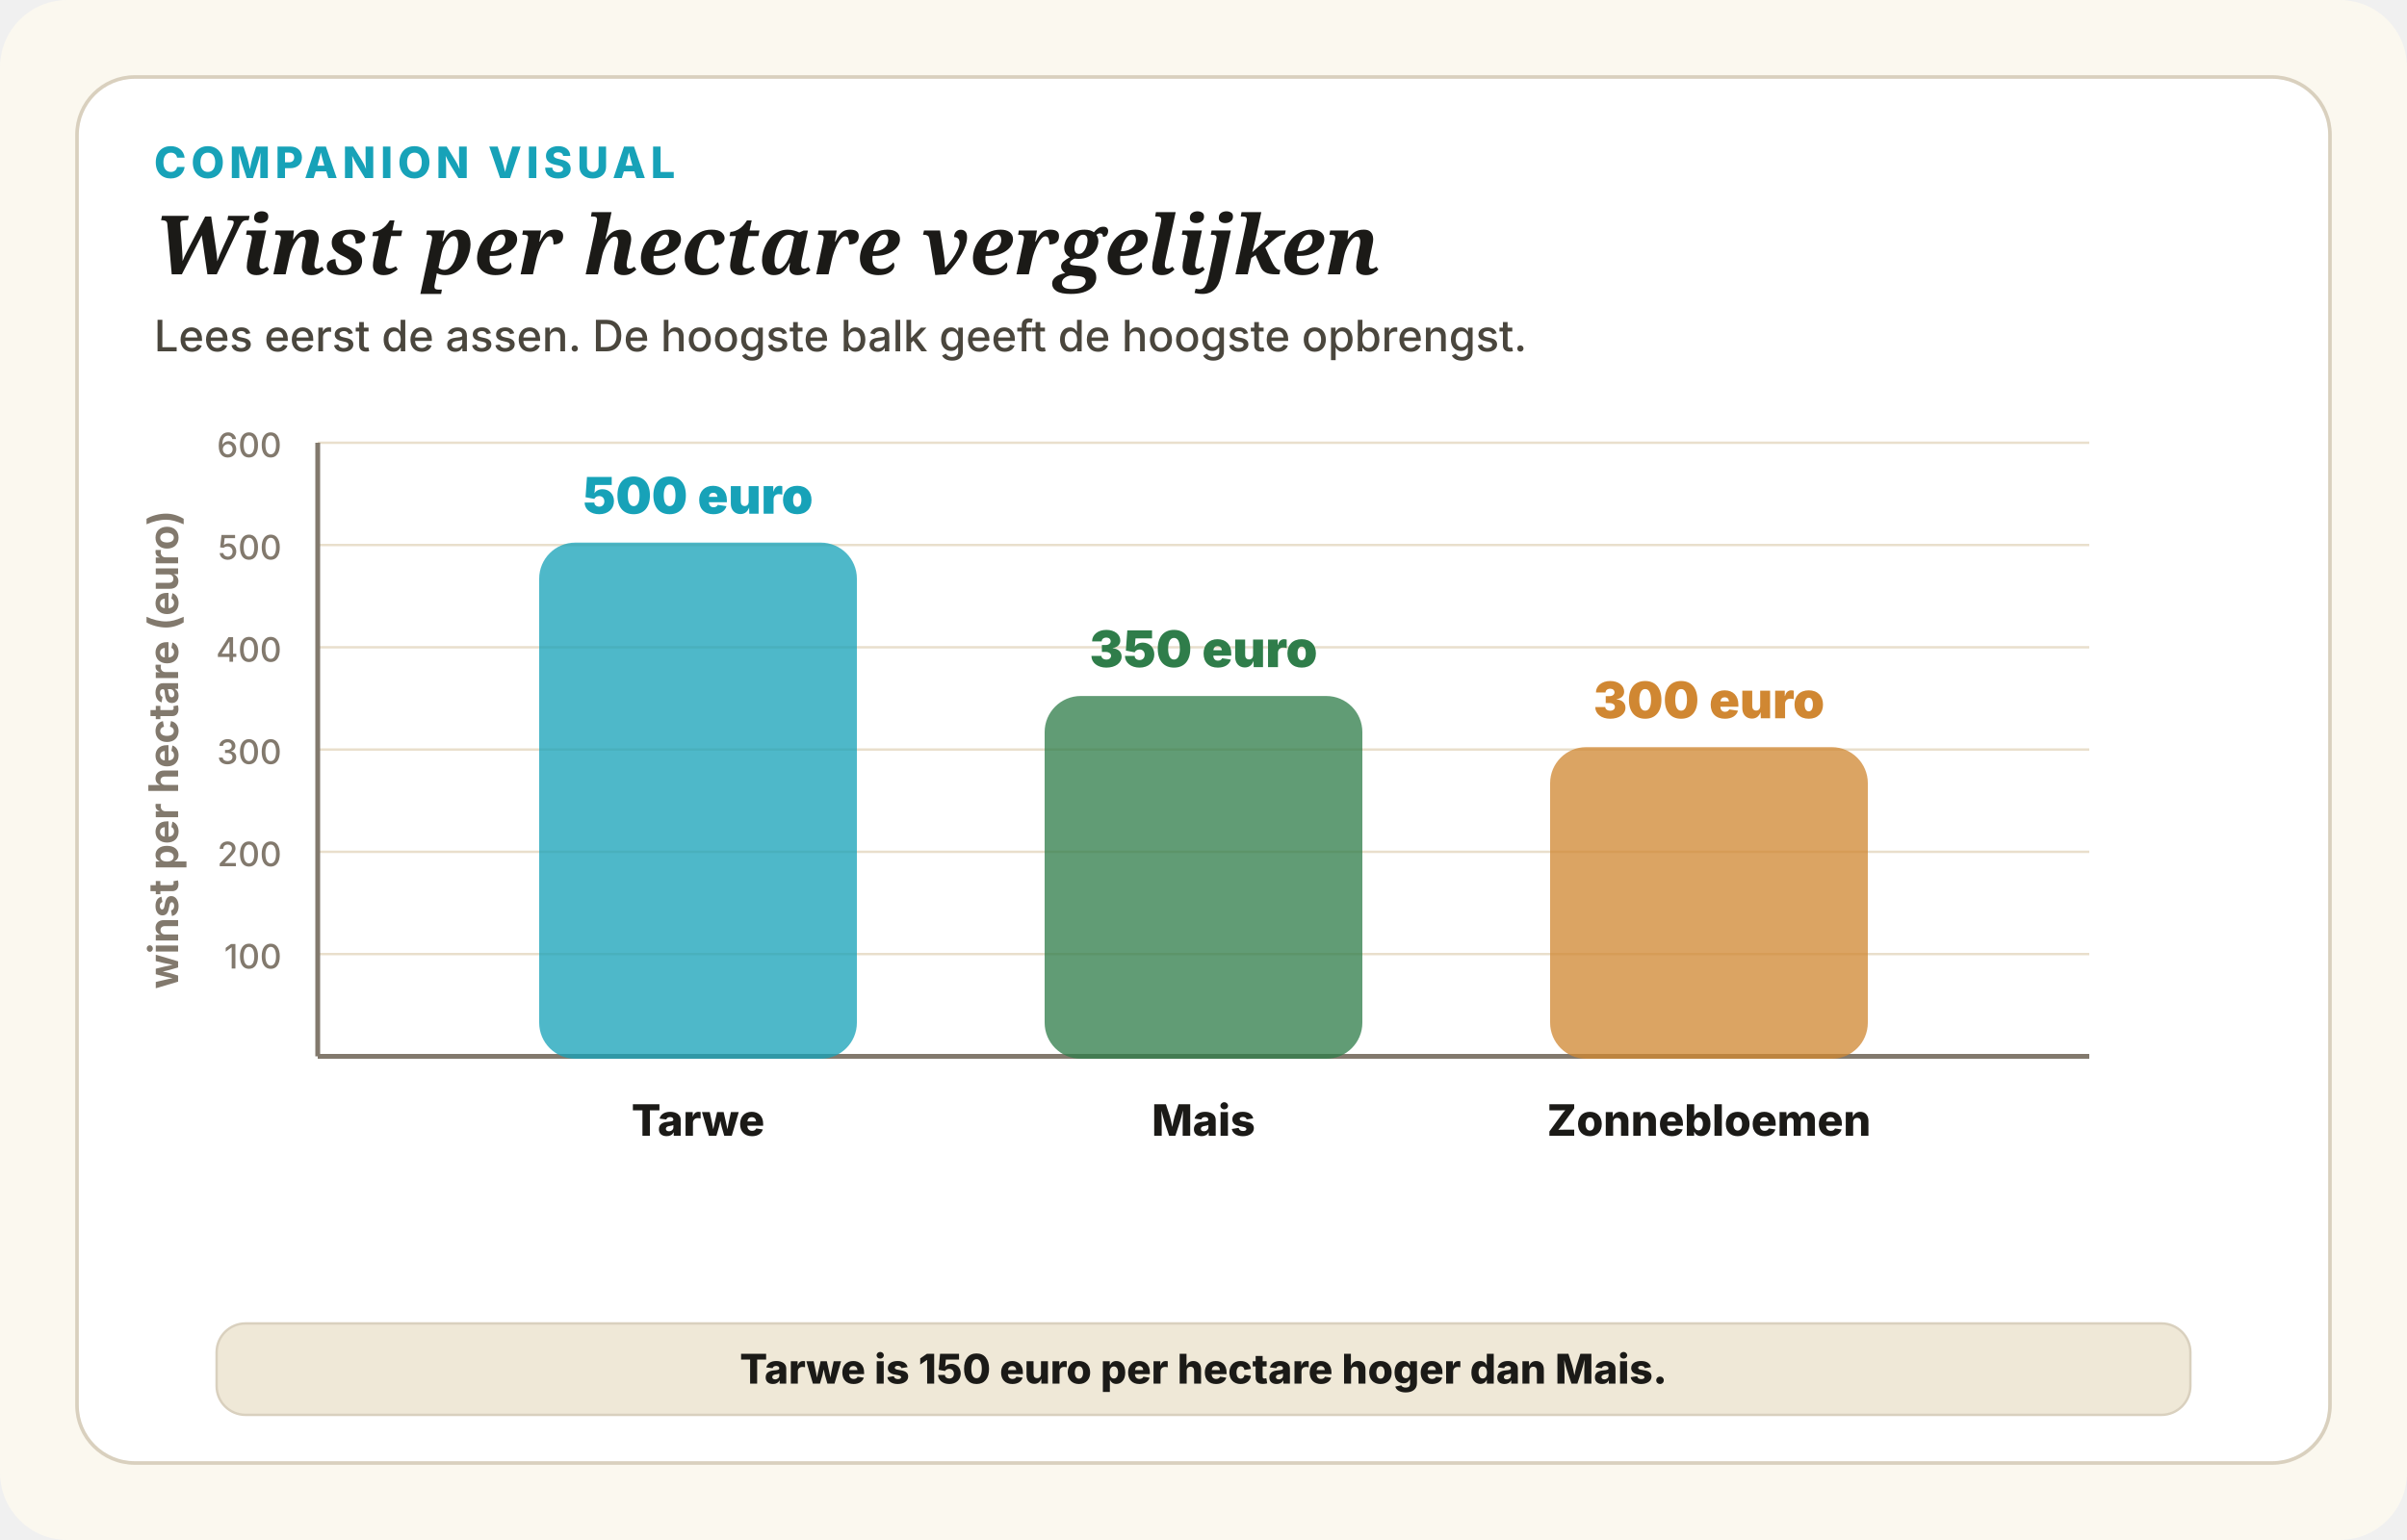
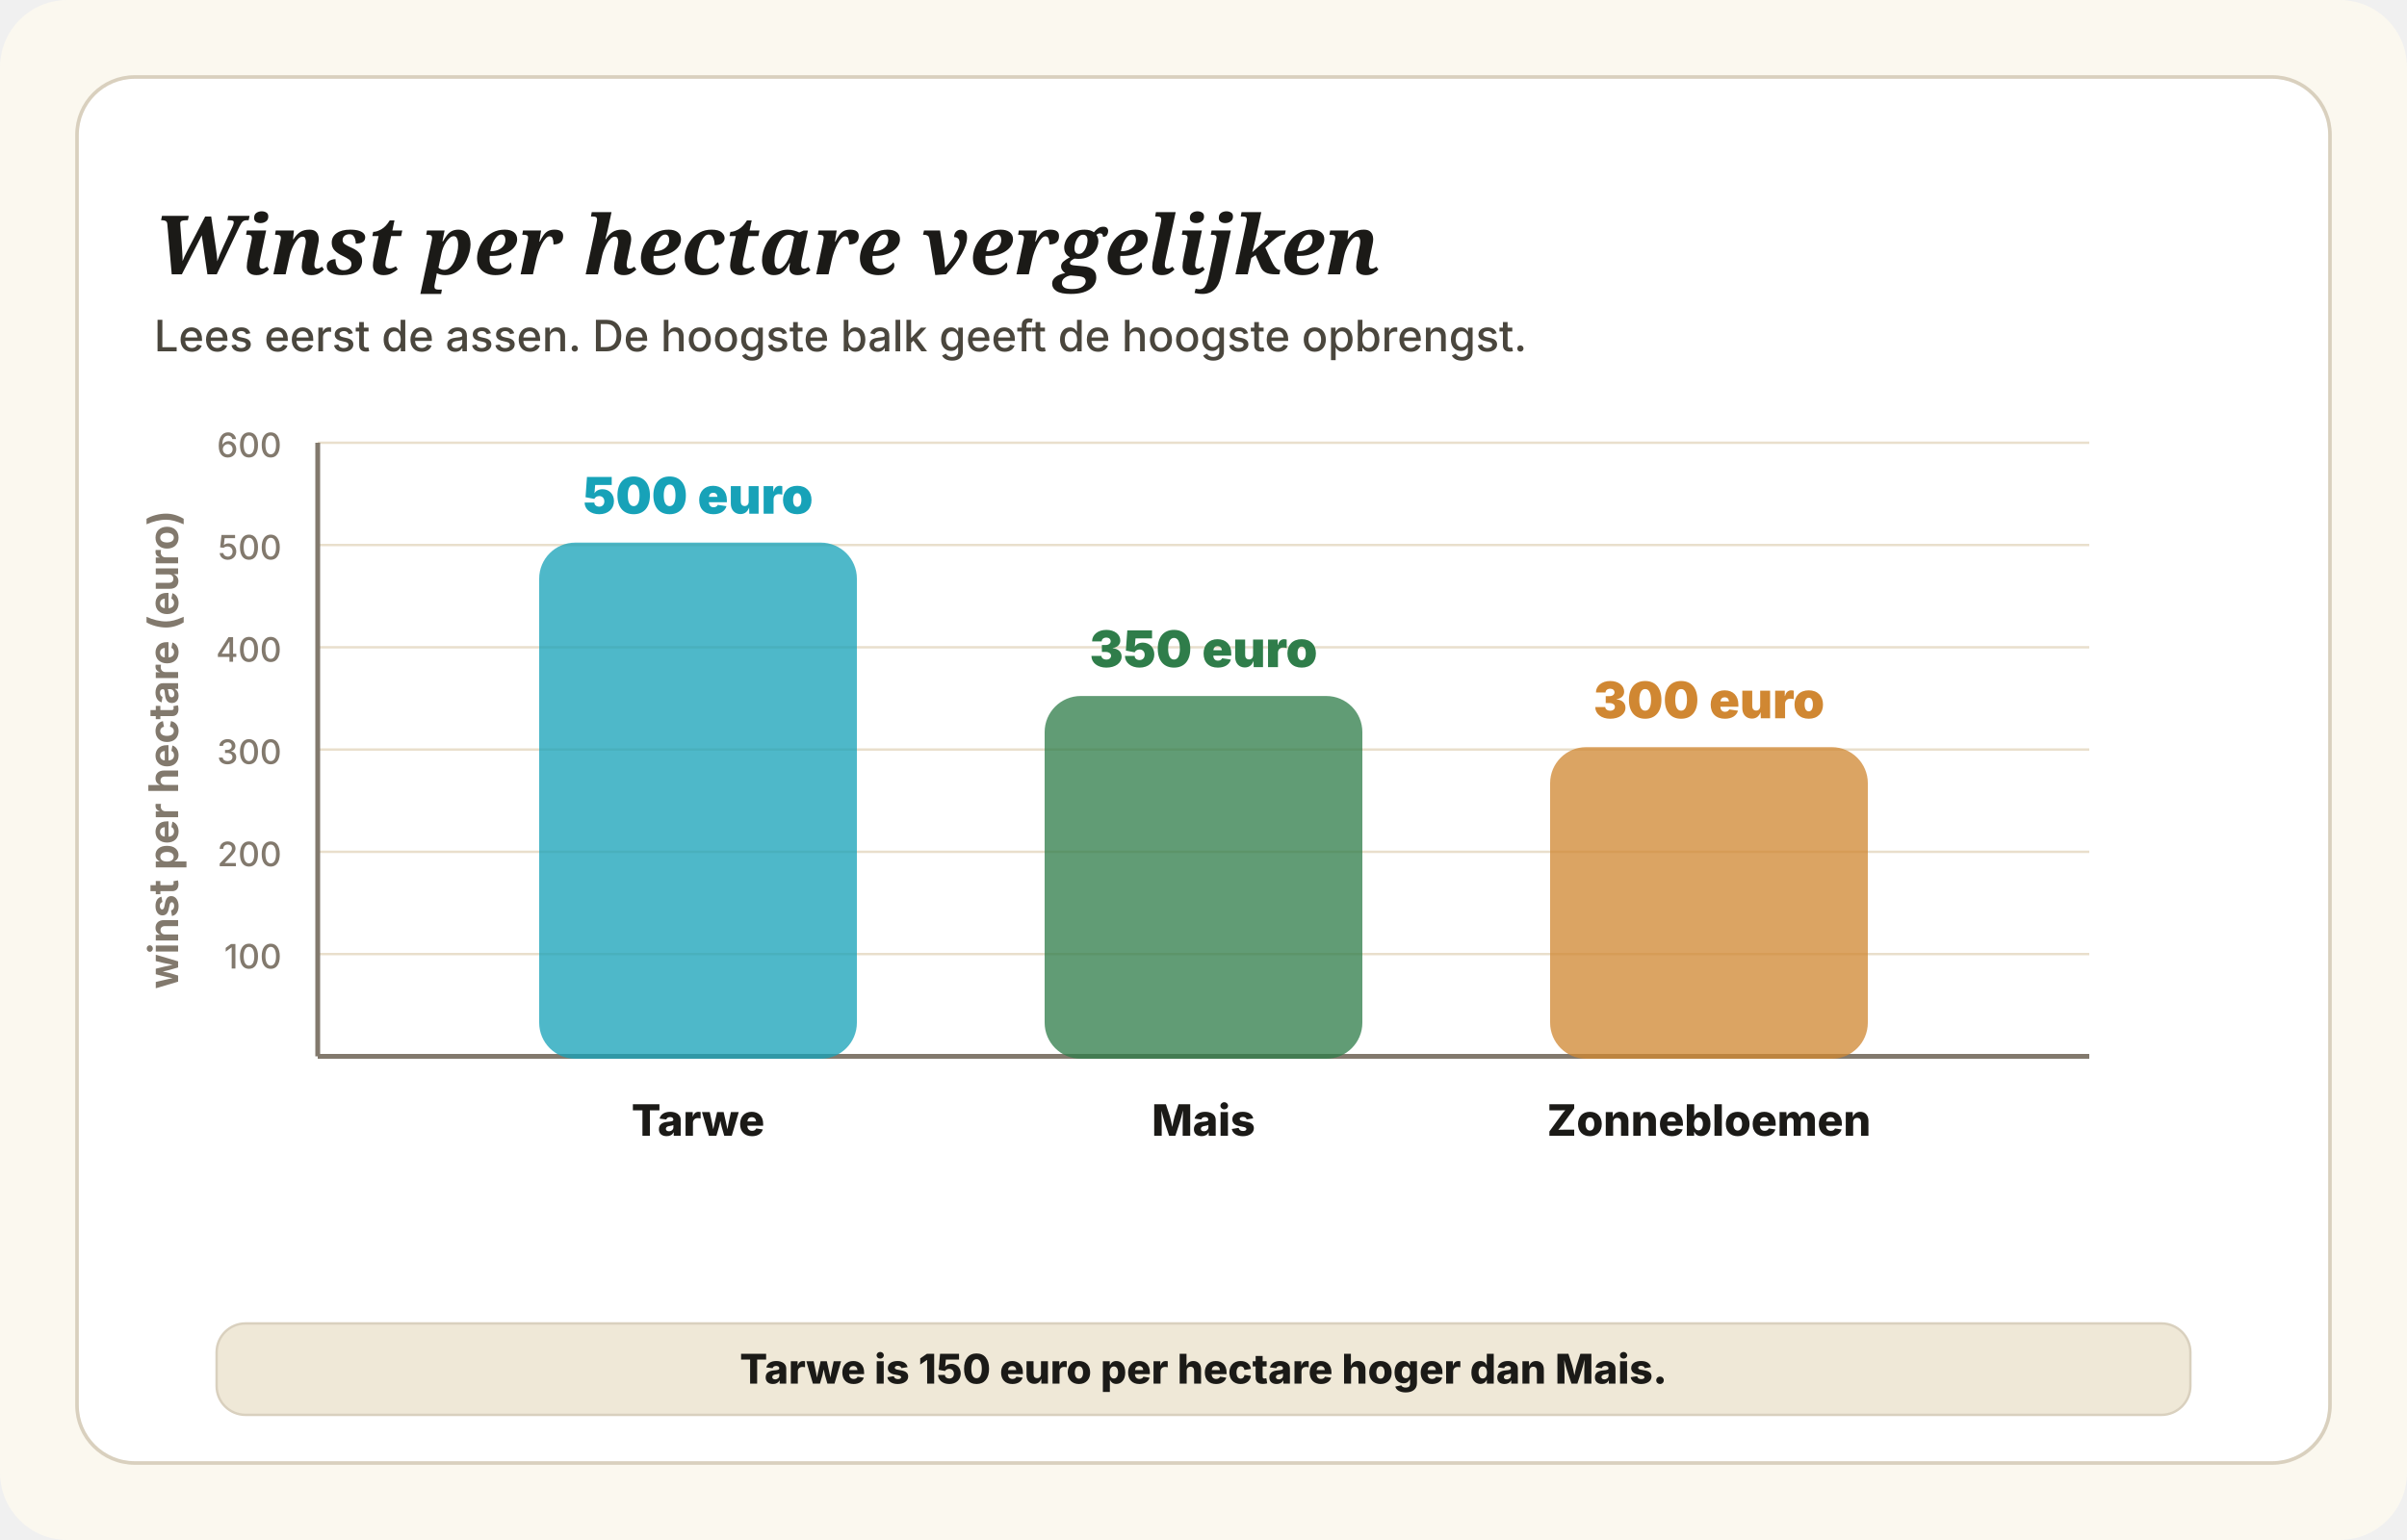
<svg xmlns="http://www.w3.org/2000/svg" viewBox="0 0 1000 640">
  <rect width="1000" height="640" rx="28" fill="#fbf8ef" />
  <rect x="32" y="32" width="936" height="576" rx="24" fill="#ffffff" stroke="#d9d0be" stroke-width="1.5" />
-   <text x="64" y="74" text-anchor="start" font-family="Inter, Arial, sans-serif" font-size="18" font-weight="800" letter-spacing="2" font-style="" fill="#17A2B8">COMPANION VISUAL</text>
  <text x="64" y="114" text-anchor="start" font-family="Fraunces, Georgia, serif" font-size="34" font-weight="700" letter-spacing="0" font-style="italic" fill="#1b1a17">Winst per hectare vergelijken</text>
  <text x="64" y="146" text-anchor="start" font-family="Inter, Arial, sans-serif" font-size="18" font-weight="500" letter-spacing="0" font-style="" fill="#4a463d">Lees eerst de assen. De hoogste balk geeft de hoogste opbrengst.</text>
  <line x1="132" y1="396.5" x2="868" y2="396.5" stroke="#e9dfcc" stroke-width="1" />
  <text x="117" y="402.5" text-anchor="end" font-family="Inter, Arial, sans-serif" font-size="14" font-weight="500" letter-spacing="0" font-style="" fill="#82796d">100</text>
  <line x1="132" y1="354" x2="868" y2="354" stroke="#e9dfcc" stroke-width="1" />
  <text x="117" y="360" text-anchor="end" font-family="Inter, Arial, sans-serif" font-size="14" font-weight="500" letter-spacing="0" font-style="" fill="#82796d">200</text>
  <line x1="132" y1="311.5" x2="868" y2="311.5" stroke="#e9dfcc" stroke-width="1" />
  <text x="117" y="317.5" text-anchor="end" font-family="Inter, Arial, sans-serif" font-size="14" font-weight="500" letter-spacing="0" font-style="" fill="#82796d">300</text>
  <line x1="132" y1="269" x2="868" y2="269" stroke="#e9dfcc" stroke-width="1" />
  <text x="117" y="275" text-anchor="end" font-family="Inter, Arial, sans-serif" font-size="14" font-weight="500" letter-spacing="0" font-style="" fill="#82796d">400</text>
  <line x1="132" y1="226.5" x2="868" y2="226.5" stroke="#e9dfcc" stroke-width="1" />
  <text x="117" y="232.5" text-anchor="end" font-family="Inter, Arial, sans-serif" font-size="14" font-weight="500" letter-spacing="0" font-style="" fill="#82796d">500</text>
  <line x1="132" y1="184" x2="868" y2="184" stroke="#e9dfcc" stroke-width="1" />
  <text x="117" y="190" text-anchor="end" font-family="Inter, Arial, sans-serif" font-size="14" font-weight="500" letter-spacing="0" font-style="" fill="#82796d">600</text>
  <line x1="132" y1="184" x2="132" y2="439" stroke="#82796d" stroke-width="2" />
  <line x1="132" y1="439" x2="868" y2="439" stroke="#82796d" stroke-width="2" />
  <text transform="rotate(-90 74 311.5)" x="74" y="311.5" text-anchor="middle" font-family="Inter, Arial, sans-serif" font-size="17" font-weight="700" letter-spacing="0" font-style="" fill="#82796d">winst per hectare (euro)</text>
  <rect x="225" y="226.5" width="130" height="212.5" rx="14" fill="#17A2B8" stroke="#17A2B8" stroke-width="2" opacity="0.76" />
  <text x="290" y="213.5" text-anchor="middle" font-family="Inter, Arial, sans-serif" font-size="21" font-weight="900" letter-spacing="0" font-style="" fill="#17A2B8">500 euro</text>
  <text x="290" y="472" text-anchor="middle" font-family="Inter, Arial, sans-serif" font-size="18" font-weight="800" letter-spacing="0" font-style="" fill="#1b1a17">Tarwe</text>
  <rect x="435" y="290.25" width="130" height="148.75" rx="14" fill="#2f7d4a" stroke="#2f7d4a" stroke-width="2" opacity="0.76" />
  <text x="500" y="277.25" text-anchor="middle" font-family="Inter, Arial, sans-serif" font-size="21" font-weight="900" letter-spacing="0" font-style="" fill="#2f7d4a">350 euro</text>
  <text x="500" y="472" text-anchor="middle" font-family="Inter, Arial, sans-serif" font-size="18" font-weight="800" letter-spacing="0" font-style="" fill="#1b1a17">Mais</text>
  <rect x="645" y="311.5" width="130" height="127.5" rx="14" fill="#d08732" stroke="#d08732" stroke-width="2" opacity="0.76" />
  <text x="710" y="298.5" text-anchor="middle" font-family="Inter, Arial, sans-serif" font-size="21" font-weight="900" letter-spacing="0" font-style="" fill="#d08732">300 euro</text>
  <text x="710" y="472" text-anchor="middle" font-family="Inter, Arial, sans-serif" font-size="18" font-weight="800" letter-spacing="0" font-style="" fill="#1b1a17">Zonnebloemen</text>
  <rect x="90" y="550" width="820" height="38" rx="12" fill="#efe8d7" stroke="#d9d0be" stroke-width="1" />
  <text x="500" y="575" text-anchor="middle" font-family="Inter, Arial, sans-serif" font-size="17" font-weight="800" letter-spacing="0" font-style="" fill="#1b1a17">Tarwe is 150 euro per hectare hoger dan Mais.</text>
</svg>
